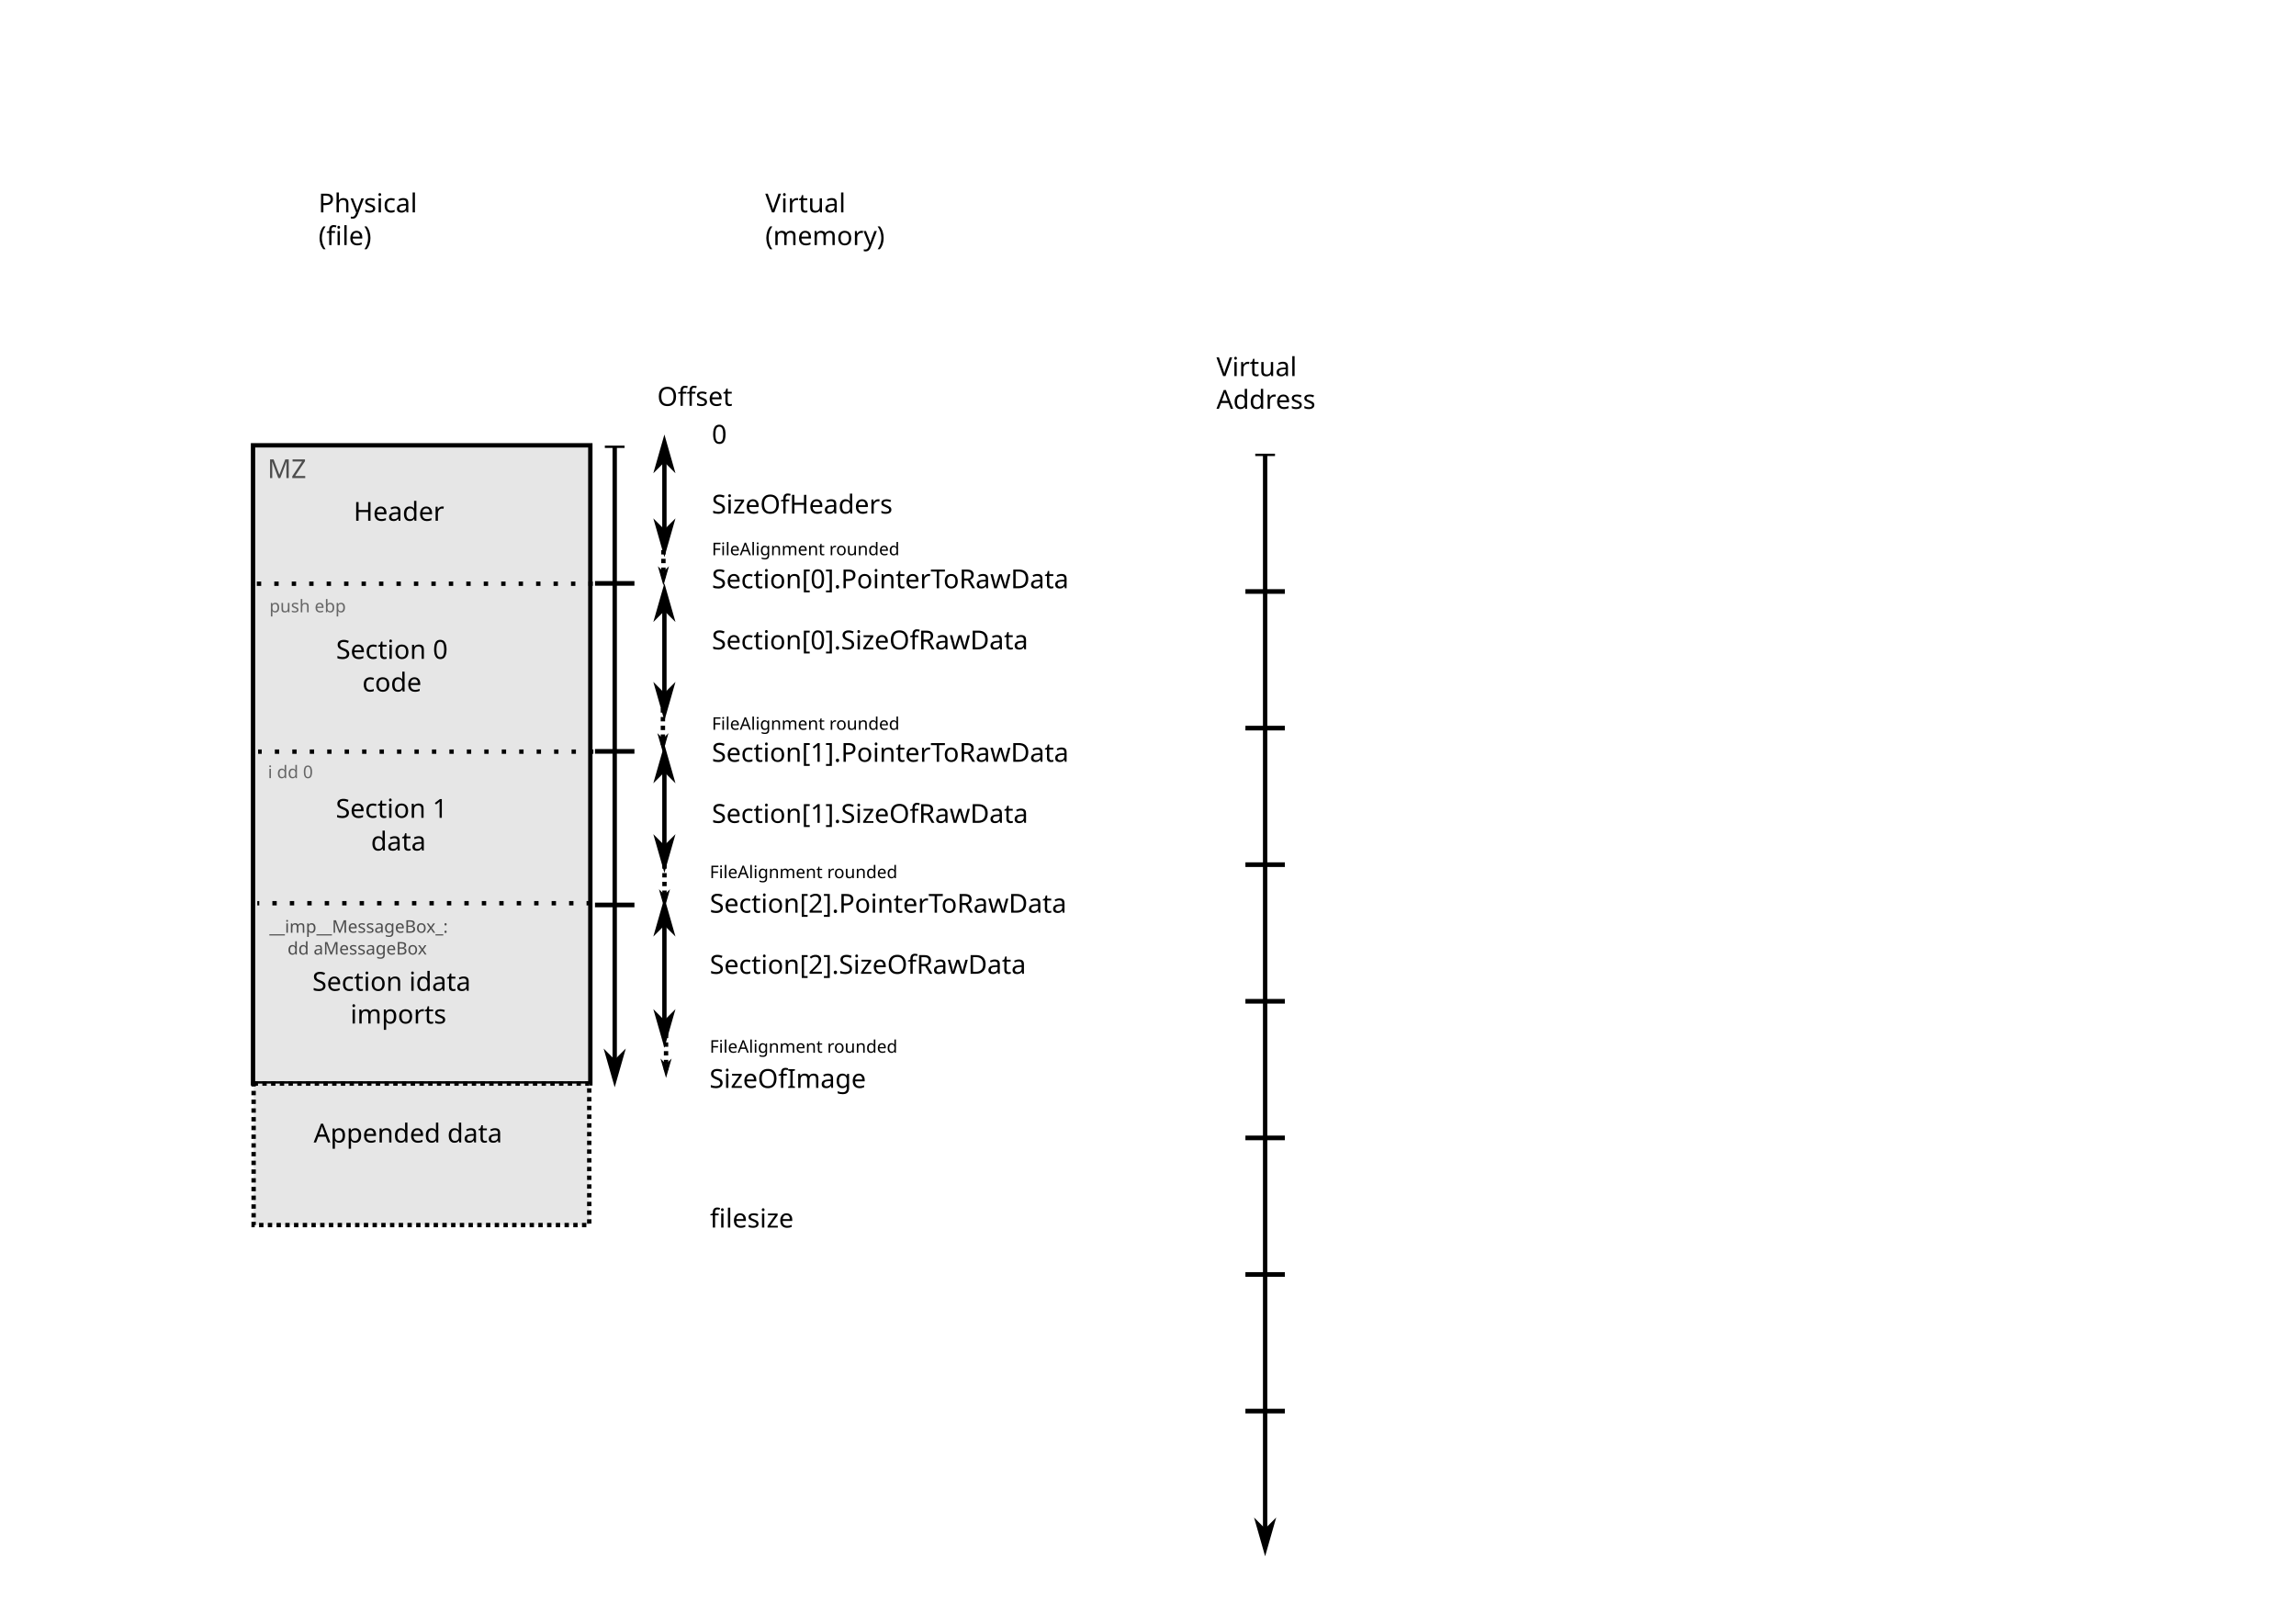
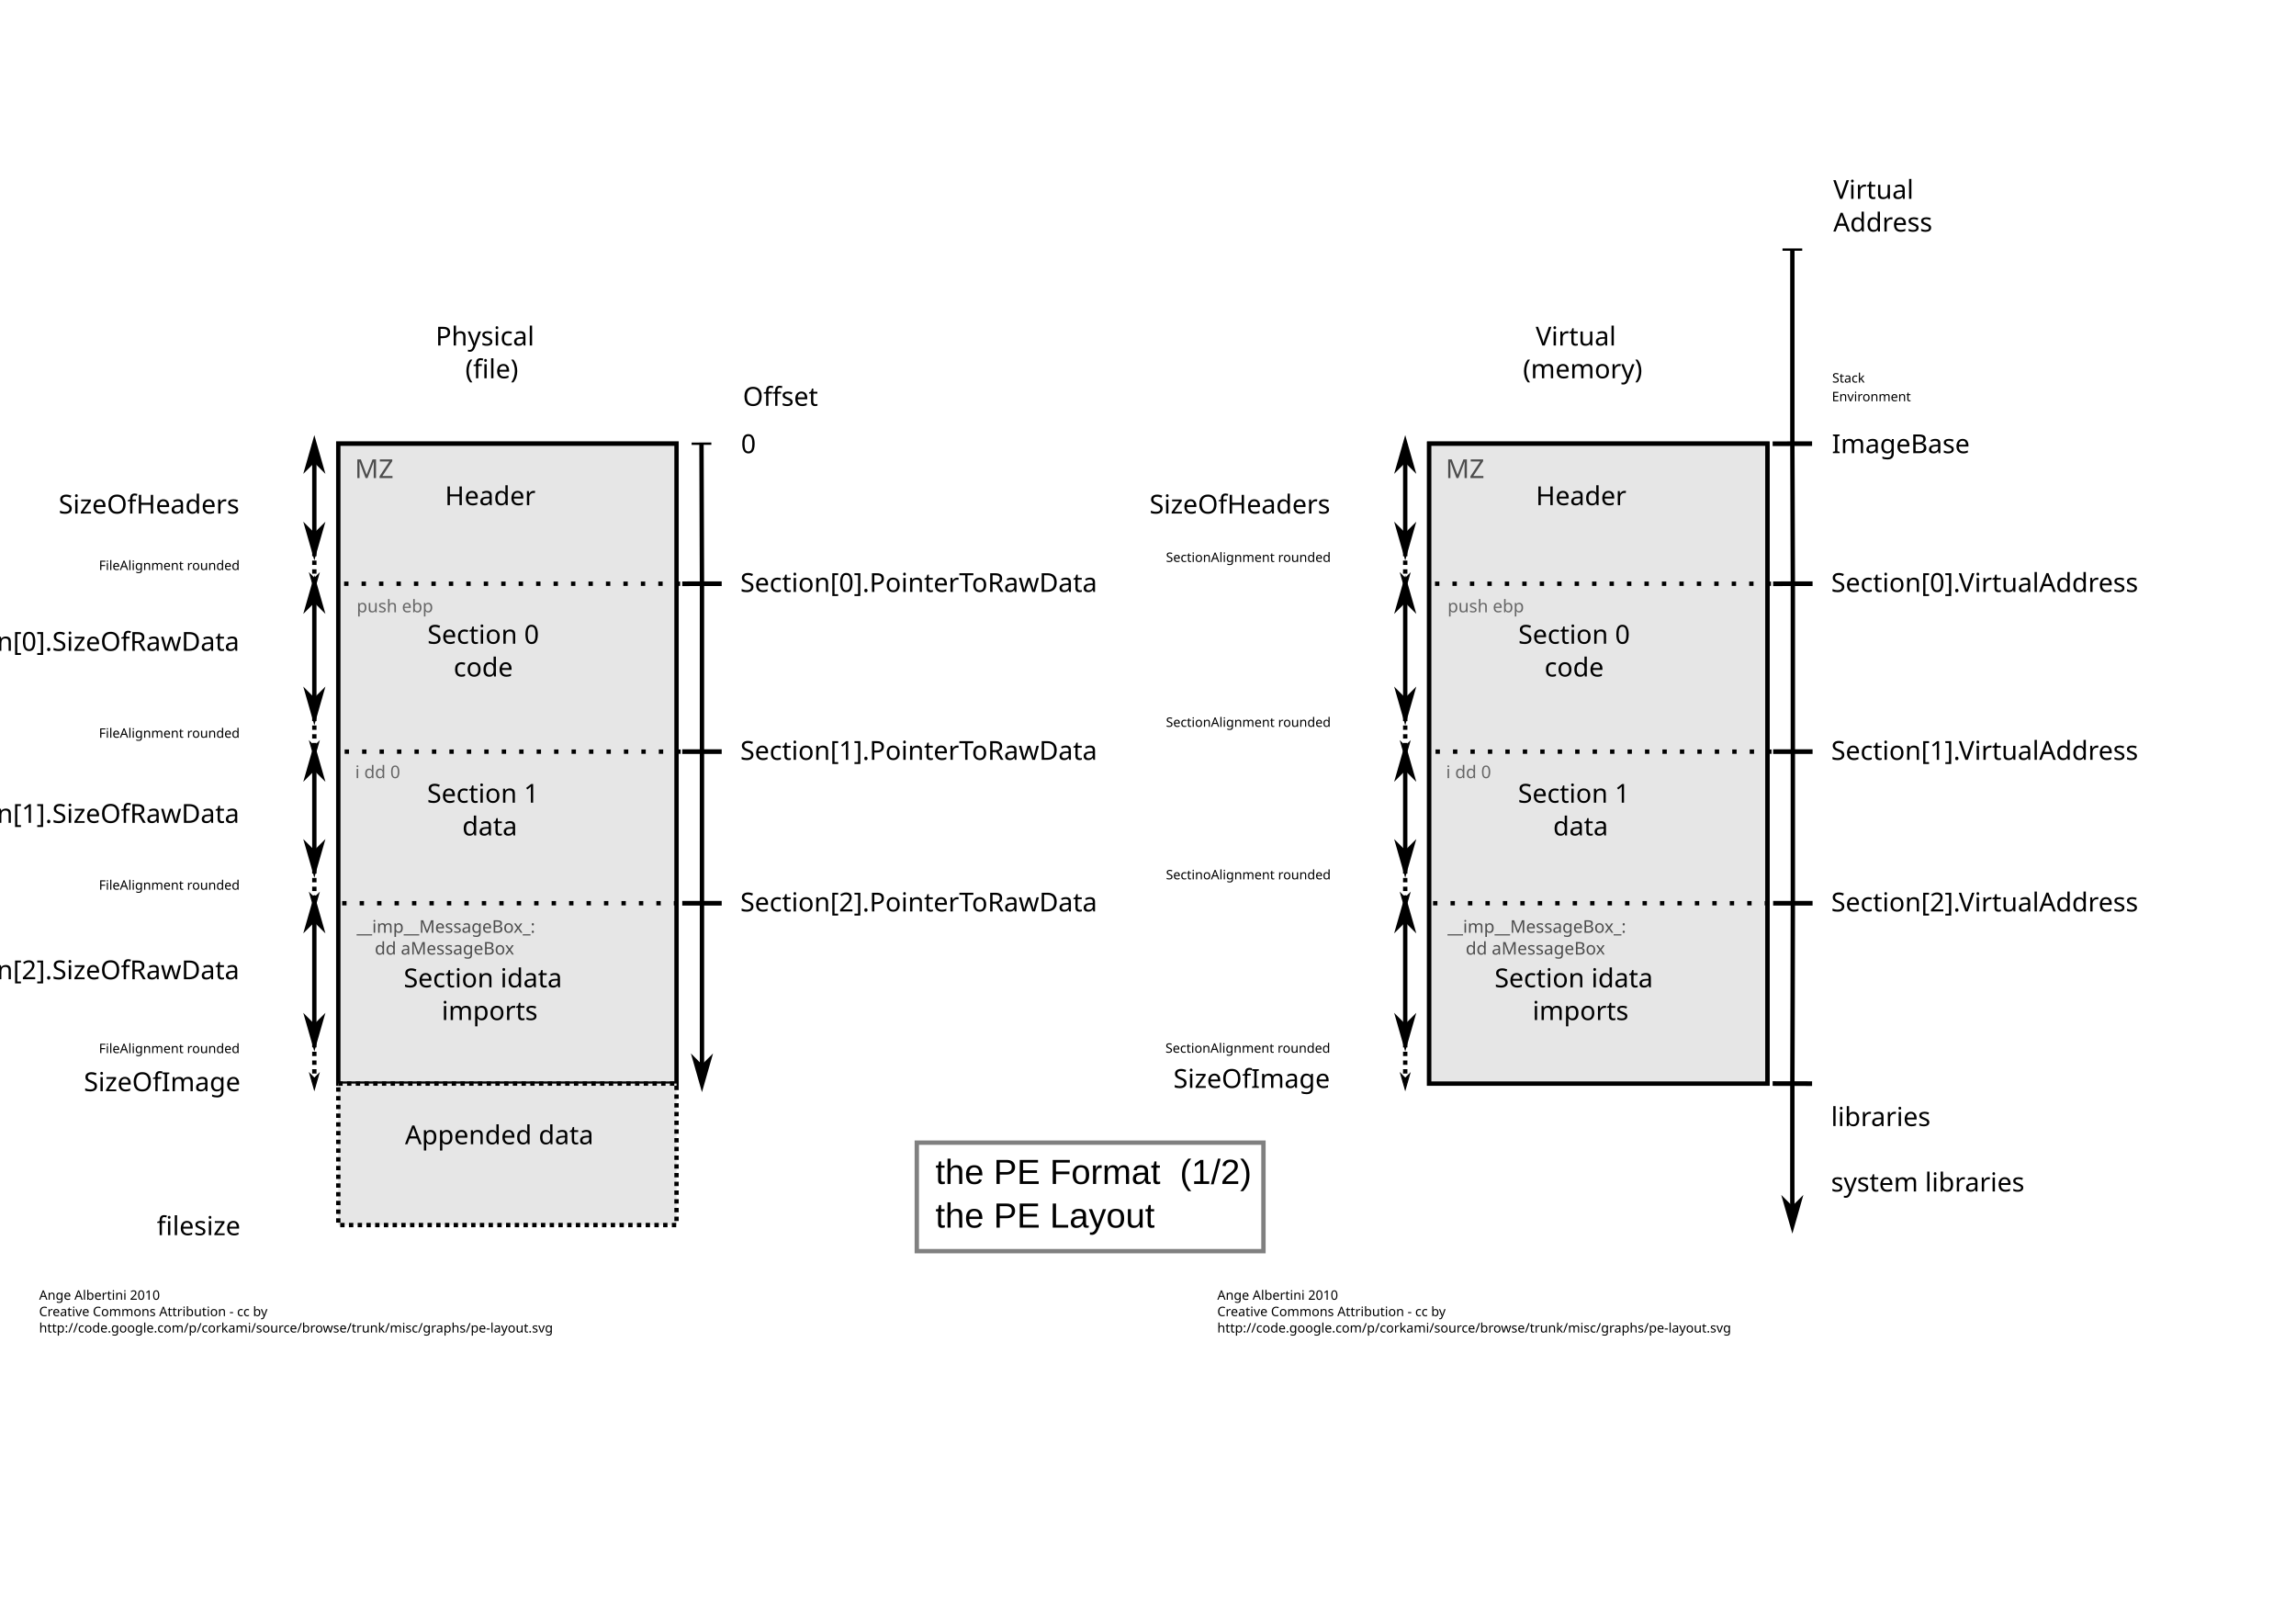
- <svg xmlns="http://www.w3.org/2000/svg" width="1052.362" height="744.094" id="svg3014" version="1.1">
+ <svg xmlns="http://www.w3.org/2000/svg" xmlns:xlink="http://www.w3.org/1999/xlink" width="1052.362" height="744.094" id="svg3014" version="1.1">
  <defs id="defs3016">
    <marker orient="auto" refY="0.0" refX="0.0" id="Arrow1Send" style="overflow:visible;">
      <path id="path3695" d="M 0.0,0.0 L 5.0,-5.0 L -12.5,0.0 L 5.0,5.0 L 0.0,0.0 z " style="fill-rule:evenodd;stroke:#000000;stroke-width:1.0pt;marker-start:none;" transform="scale(0.2) rotate(180) translate(6,0)" />
    </marker>
    <marker orient="auto" refY="0.0" refX="0.0" id="Arrow1Mstart" style="overflow:visible">
      <path id="path3686" d="M 0.0,0.0 L 5.0,-5.0 L -12.5,0.0 L 5.0,5.0 L 0.0,0.0 z " style="fill-rule:evenodd;stroke:#000000;stroke-width:1.0pt;marker-start:none" transform="scale(0.4) translate(10,0)" />
    </marker>
    <marker orient="auto" refY="0.0" refX="0.0" id="StopL" style="overflow:visible">
      <path id="path4017" d="M 0.0,5.65 L 0.0,-5.65" style="fill:none;fill-opacity:0.75;fill-rule:evenodd;stroke:#000000;stroke-width:1.0pt" transform="scale(0.8)" />
    </marker>
    <marker orient="auto" refY="0.0" refX="0.0" id="StopM" style="overflow:visible">
      <path id="path4020" d="M 0.0,5.65 L 0.0,-5.65" style="fill:none;fill-opacity:0.75;fill-rule:evenodd;stroke:#000000;stroke-width:1.0pt" transform="scale(0.4)" />
    </marker>
    <marker orient="auto" refY="0.0" refX="0.0" id="Arrow1Mend" style="overflow:visible;">
      <path id="path3856" d="M 0.0,0.0 L 5.0,-5.0 L -12.5,0.0 L 5.0,5.0 L 0.0,0.0 z " style="fill-rule:evenodd;stroke:#000000;stroke-width:1.0pt;marker-start:none;" transform="scale(0.4) rotate(180) translate(10,0)" />
    </marker>
  </defs>
  <g id="layer1" transform="translate(0,-308.2677)" style="display:inline">
-     <text xml:space="preserve" style="font-size:12px;font-style:normal;font-weight:normal;fill:#000000;fill-opacity:1;stroke:none;font-family:Lucida Console;-inkscape-font-specification:Lucida Console" x="145.98" y="405.588" id="text3024">
-       <tspan id="tspan3026" x="145.98" y="405.588">Physical</tspan>
-       <tspan x="145.98" y="420.588" id="tspan3028">(file)</tspan>
-     </text>
-     <text xml:space="preserve" style="font-size:12px;font-style:normal;font-weight:normal;fill:#000000;fill-opacity:1;stroke:none;font-family:Lucida Console;-inkscape-font-specification:Lucida Console" x="350.758" y="405.588" id="text3030">
-       <tspan id="tspan3032" x="350.758" y="405.588">Virtual</tspan>
-       <tspan x="350.758" y="420.588" id="tspan3034">(memory)</tspan>
-     </text>
-     <text xml:space="preserve" style="font-size:12px;font-style:normal;font-weight:normal;text-align:center;text-anchor:middle;fill:#000000;fill-opacity:1;stroke:none;font-family:Lucida Console;-inkscape-font-specification:Lucida Console" x="326.269" y="494.242" id="text3036">
-       <tspan id="tspan3038" x="326.269" y="494.242">Offset</tspan>
-     </text>
-     <text xml:space="preserve" style="font-size:12px;font-style:normal;font-weight:normal;fill:#000000;fill-opacity:1;stroke:none;font-family:Lucida Console;-inkscape-font-specification:Lucida Console" x="557.564" y="480.606" id="text3040">
-       <tspan id="tspan3042" x="557.564" y="480.606">Virtual</tspan>
-       <tspan x="557.564" y="495.606" id="tspan3044">Address</tspan>
-     </text>
-     <rect style="fill:#e6e6e6;fill-opacity:1;fill-rule:nonzero;stroke:#000000;stroke-width:2;stroke-miterlimit:4;stroke-opacity:1;stroke-dasharray:none;stroke-dashoffset:0" id="rect3669" width="154.602" height="292.417" x="115.972" y="512.341" />
-     <path style="fill:none;stroke:#000000;stroke-width:2;stroke-linecap:butt;stroke-linejoin:miter;stroke-miterlimit:4;stroke-opacity:1;stroke-dasharray:2, 6;stroke-dashoffset:0" d="m 271.718,575.769 -157.072,0" id="path3663" />
-     <path style="fill:none;stroke:#000000;stroke-width:2;stroke-linecap:butt;stroke-linejoin:miter;stroke-miterlimit:4;stroke-opacity:1;stroke-dasharray:none;marker-start:url(#StopM);marker-mid:url(#StopL);marker-end:url(#Arrow1Mend)" d="m 281.749,513.018 0,62.612 0,76.977 c 0,0 0,41.218 0,70.386 0,62.854 0,79.616 0,79.616" id="path3048" />
-     <path style="fill:none;stroke:#000000;stroke-width:2;stroke-linecap:butt;stroke-linejoin:miter;stroke-miterlimit:4;stroke-opacity:1;stroke-dasharray:none;marker-start:url(#StopM);marker-mid:url(#StopL);marker-end:url(#Arrow1Mend)" d="m 579.867,516.731 0,62.599 0,62.599 0,62.599 0,62.599 0,62.599 0,62.599 0,62.599 0,62.599" id="path3048-1" />
-     <text xml:space="preserve" style="font-size:12px;font-style:normal;font-weight:normal;fill:#000000;fill-opacity:1;stroke:none;font-family:Lucida Console;-inkscape-font-specification:Lucida Console" x="122.626" y="527.347" id="text5663">
-       <tspan x="122.626" y="527.347" id="tspan5667" style="fill:#4d4d4d">MZ</tspan>
-     </text>
-     <text xml:space="preserve" style="font-size:12px;font-style:normal;font-weight:normal;text-align:center;line-height:44430981.25%;text-anchor:middle;fill:#000000;fill-opacity:1;stroke:none;font-family:Lucida Console;-inkscape-font-specification:Lucida Console" x="190.651" y="546.926" id="text5663-9">
-       <tspan x="190.651" y="546.926" id="tspan5667-8">Header</tspan>
-     </text>
-     <text xml:space="preserve" style="font-size:12px;font-style:normal;font-weight:normal;text-align:center;text-anchor:middle;fill:#000000;fill-opacity:1;stroke:none;font-family:Lucida Console;-inkscape-font-specification:Lucida Console" x="190.566" y="610.184" id="text5669-8">
-       <tspan x="190.566" y="610.184" id="tspan5677-2">Section 0</tspan>
-       <tspan x="190.566" y="625.184" id="tspan6150">code</tspan>
-       <tspan x="190.566" y="640.184" id="tspan5687-4" />
-     </text>
-     <text xml:space="preserve" style="font-size:12px;font-style:normal;font-weight:normal;text-align:center;text-anchor:middle;fill:#000000;fill-opacity:1;stroke:none;font-family:Lucida Console;-inkscape-font-specification:Lucida Console" x="190.423" y="683.036" id="text5669-8-7">
-       <tspan x="190.423" y="683.036" id="tspan5677-2-1">Section 1</tspan>
-       <tspan x="190.423" y="698.036" id="tspan5687-4-5">data</tspan>
-     </text>
-     <text xml:space="preserve" style="font-size:12px;font-style:normal;font-weight:normal;text-align:center;text-anchor:middle;fill:#000000;fill-opacity:1;stroke:none;font-family:Lucida Console;-inkscape-font-specification:Lucida Console" x="190.393" y="762.318" id="text5691-2">
-       <tspan id="tspan5693-7" x="190.393" y="762.318">Section idata</tspan>
-       <tspan x="190.393" y="777.318" id="tspan6226">imports</tspan>
-     </text>
-     <path style="fill:none;stroke:#000000;stroke-width:2;stroke-linecap:butt;stroke-linejoin:miter;stroke-miterlimit:4;stroke-opacity:1;stroke-dasharray:2, 6;stroke-dashoffset:0" d="m 271.971,652.724 -153.667,0" id="path3665" />
-     <path style="fill:none;stroke:#000000;stroke-width:2;stroke-linecap:butt;stroke-linejoin:miter;stroke-miterlimit:4;stroke-opacity:1;stroke-dasharray:2, 6;stroke-dashoffset:0" d="m 270.839,722.189 -152.908,0" id="path3667" />
-     <text xml:space="preserve" style="font-size:12px;font-style:normal;font-weight:normal;fill:#000000;fill-opacity:1;stroke:none;font-family:Lucida Console;-inkscape-font-specification:Lucida Console" x="326.269" y="511.594" id="text3671">
-       <tspan id="tspan3673" x="326.269" y="511.594">0</tspan>
-     </text>
-     <path style="fill:none;stroke:#000000;stroke-width:2;stroke-linecap:butt;stroke-linejoin:miter;stroke-miterlimit:4;stroke-opacity:1;stroke-dasharray:none;marker-start:url(#Arrow1Mstart);marker-end:url(#Arrow1Mend)" d="m 304.525,511.326 0,48.318" id="path3675" />
-     <path style="fill:none;stroke:#000000;stroke-width:2;stroke-linecap:butt;stroke-linejoin:miter;stroke-miterlimit:4;stroke-opacity:1;stroke-dasharray:2, 2;stroke-dashoffset:0;marker-end:url(#Arrow1Send)" d="m 304.079,556.353 0,16.72" id="path4321" />
-     <text xml:space="preserve" style="font-size:12px;font-style:normal;font-weight:normal;fill:#000000;fill-opacity:1;stroke:none;font-family:Lucida Console;-inkscape-font-specification:Lucida Console" x="326.269" y="543.612" id="text4707">
-       <tspan id="tspan4709" x="326.269" y="543.612">SizeOfHeaders</tspan>
-     </text>
-     <text xml:space="preserve" style="font-size:12px;font-style:normal;font-weight:normal;fill:#000000;fill-opacity:1;stroke:none;font-family:Lucida Console;-inkscape-font-specification:Lucida Console" x="326.269" y="562.704" id="text4711">
-       <tspan id="tspan4713" x="326.269" y="562.704" style="font-size:8px">FileAlignment rounded</tspan>
-     </text>
-     <text xml:space="preserve" style="font-size:12px;font-style:normal;font-weight:normal;fill:#000000;fill-opacity:1;stroke:none;font-family:Lucida Console;-inkscape-font-specification:Lucida Console" x="326.269" y="577.845" id="text4715">
-       <tspan id="tspan4717" x="326.269" y="577.845">Section[0].PointerToRawData</tspan>
-     </text>
-     <text xml:space="preserve" style="font-size:12px;font-style:normal;font-weight:normal;fill:#000000;fill-opacity:1;stroke:none;display:inline;font-family:Lucida Console;-inkscape-font-specification:Lucida Console" x="326.269" y="605.845" id="text4715-1">
-       <tspan id="tspan4717-7" x="326.269" y="605.845">Section[0].SizeOfRawData</tspan>
-     </text>
-     <path style="fill:none;stroke:#000000;stroke-width:2;stroke-linecap:butt;stroke-linejoin:miter;stroke-miterlimit:4;stroke-opacity:1;stroke-dasharray:none;marker-start:url(#Arrow1Mstart);marker-end:url(#Arrow1Mend);display:inline" d="m 304.525,579.493 0,55.095" id="path3675-8" />
-     <path style="fill:none;stroke:#000000;stroke-width:2;stroke-linecap:butt;stroke-linejoin:miter;stroke-miterlimit:4;stroke-opacity:1;stroke-dasharray:none;marker-start:url(#Arrow1Mstart);marker-end:url(#Arrow1Mend);display:inline" d="m 304.525,653.392 0,50.978" id="path3675-8-5" />
-     <path style="fill:none;stroke:#000000;stroke-width:2;stroke-linecap:butt;stroke-linejoin:miter;stroke-miterlimit:4;stroke-opacity:1;stroke-dasharray:none;marker-start:url(#Arrow1Mstart);marker-end:url(#Arrow1Mend);display:inline" d="m 304.525,723.636 0,60.904" id="path3675-8-5-5" />
-     <path style="fill:none;stroke:#000000;stroke-width:2;stroke-linecap:butt;stroke-linejoin:miter;stroke-miterlimit:4;stroke-opacity:1;stroke-dasharray:2, 2;stroke-dashoffset:0;marker-end:url(#Arrow1Send);display:inline" d="m 303.841,632.842 0,16.72" id="path4321-6" />
-     <path style="fill:none;stroke:#000000;stroke-width:2;stroke-linecap:butt;stroke-linejoin:miter;stroke-miterlimit:4;stroke-opacity:1;stroke-dasharray:2, 2;stroke-dashoffset:0;marker-end:url(#Arrow1Send);display:inline" d="m 304.56,704.376 0,16.72" id="path4321-3" />
-     <path style="fill:none;stroke:#000000;stroke-width:2;stroke-linecap:butt;stroke-linejoin:miter;stroke-miterlimit:4;stroke-opacity:1;stroke-dasharray:2, 2;stroke-dashoffset:0;marker-end:url(#Arrow1Send);display:inline" d="m 305.278,781.966 0,16.72" id="path4321-8" />
-     <rect style="fill:#e6e6e6;fill-opacity:1;fill-rule:nonzero;stroke:#000000;stroke-width:2;stroke-miterlimit:4;stroke-opacity:1;stroke-dasharray:2, 2;stroke-dashoffset:0" id="rect4900" width="153.836" height="64.834" x="116.246" y="804.843" />
-     <text xml:space="preserve" style="font-size:12px;font-style:normal;font-weight:normal;fill:#000000;fill-opacity:1;stroke:none;font-family:Lucida Console;-inkscape-font-specification:Lucida Console" x="143.764" y="831.841" id="text4902">
-       <tspan id="tspan4904" x="143.764" y="831.841">Appended data</tspan>
-     </text>
-     <text xml:space="preserve" style="font-size:12px;font-style:normal;font-weight:normal;fill:#000000;fill-opacity:1;stroke:none;display:inline;font-family:Lucida Console;-inkscape-font-specification:Lucida Console" x="325.182" y="806.816" id="text4707-5">
-       <tspan id="tspan4709-7" x="325.182" y="806.816">SizeOfImage</tspan>
-     </text>
-     <text xml:space="preserve" style="font-size:12px;font-style:normal;font-weight:normal;fill:#000000;fill-opacity:1;stroke:none;display:inline;font-family:Lucida Console;-inkscape-font-specification:Lucida Console" x="325.401" y="870.816" id="text4707-5-6">
-       <tspan id="tspan4709-7-1" x="325.401" y="870.816">filesize</tspan>
-     </text>
-     <text xml:space="preserve" style="font-size:12px;font-style:normal;font-weight:normal;fill:#000000;fill-opacity:1;stroke:none;display:inline;font-family:Lucida Console;-inkscape-font-specification:Lucida Console" x="326.269" y="657.365" id="text4715-8">
-       <tspan id="tspan4717-9" x="326.269" y="657.365">Section[1].PointerToRawData</tspan>
-     </text>
-     <text xml:space="preserve" style="font-size:12px;font-style:normal;font-weight:normal;fill:#000000;fill-opacity:1;stroke:none;display:inline;font-family:Lucida Console;-inkscape-font-specification:Lucida Console" x="326.269" y="685.365" id="text4715-1-2">
-       <tspan id="tspan4717-7-7" x="326.269" y="685.365">Section[1].SizeOfRawData</tspan>
-     </text>
-     <text xml:space="preserve" style="font-size:12px;font-style:normal;font-weight:normal;fill:#000000;fill-opacity:1;stroke:none;display:inline;font-family:Lucida Console;-inkscape-font-specification:Lucida Console" x="325.308" y="726.531" id="text4715-5">
-       <tspan id="tspan4717-4" x="325.308" y="726.531">Section[2].PointerToRawData</tspan>
-     </text>
-     <text xml:space="preserve" style="font-size:12px;font-style:normal;font-weight:normal;fill:#000000;fill-opacity:1;stroke:none;display:inline;font-family:Lucida Console;-inkscape-font-specification:Lucida Console" x="325.308" y="754.531" id="text4715-1-3">
-       <tspan id="tspan4717-7-1" x="325.308" y="754.531">Section[2].SizeOfRawData</tspan>
-     </text>
-     <text xml:space="preserve" style="font-size:12px;font-style:normal;font-weight:normal;fill:#000000;fill-opacity:1;stroke:none;display:inline;font-family:Lucida Console;-inkscape-font-specification:Lucida Console" x="326.269" y="642.704" id="text4711-2">
-       <tspan id="tspan4713-3" x="326.269" y="642.704" style="font-size:8px">FileAlignment rounded</tspan>
-     </text>
-     <text xml:space="preserve" style="font-size:12px;font-style:normal;font-weight:normal;fill:#000000;fill-opacity:1;stroke:none;display:inline;font-family:Lucida Console;-inkscape-font-specification:Lucida Console" x="325.304" y="710.704" id="text4711-2-3">
-       <tspan id="tspan4713-3-4" x="325.304" y="710.704" style="font-size:8px">FileAlignment rounded</tspan>
-     </text>
-     <text xml:space="preserve" style="font-size:12px;font-style:normal;font-weight:normal;fill:#000000;fill-opacity:1;stroke:none;display:inline;font-family:Lucida Console;-inkscape-font-specification:Lucida Console" x="325.304" y="790.704" id="text4711-2-3-1">
-       <tspan id="tspan4713-3-4-1" x="325.304" y="790.704" style="font-size:8px">FileAlignment rounded</tspan>
+     <text xml:space="preserve" style="font-size:12px;font-style:normal;font-weight:normal;text-align:center;text-anchor:middle;fill:#000000;fill-opacity:1;stroke:none;font-family:Lucida Console;-inkscape-font-specification:Lucida Console" x="233.208" y="466.603" id="text3024">
+       <tspan id="tspan3026" x="233.208" y="466.603">Physical</tspan>
+       <tspan x="233.208" y="481.603" id="tspan3028">(file)</tspan>
+     </text>
+     <text xml:space="preserve" style="font-size:12px;font-style:normal;font-weight:normal;text-align:start;text-anchor:start;fill:#000000;fill-opacity:1;stroke:none;font-family:Lucida Console;-inkscape-font-specification:Lucida Console" x="340.48" y="494.242" id="text3036">
+       <tspan id="tspan3038" x="340.48" y="494.242">Offset</tspan>
+     </text>
+     <text xml:space="preserve" style="font-size:12px;font-style:normal;font-weight:normal;fill:#000000;fill-opacity:1;stroke:none;font-family:Lucida Console;-inkscape-font-specification:Lucida Console" x="840.269" y="399.385" id="text3040">
+       <tspan id="tspan3042" x="840.269" y="399.385">Virtual</tspan>
+       <tspan x="840.269" y="414.385" id="tspan3044">Address</tspan>
+     </text>
+     <rect y="511.594" x="155.057" height="293.249" width="155.024" id="rect3846" style="fill:#e6e6e6;fill-opacity:1;fill-rule:nonzero;stroke:#000000;stroke-width:2;stroke-miterlimit:4;stroke-opacity:1;stroke-dasharray:none;stroke-dashoffset:0" />
+     <rect style="fill:#e6e6e6;fill-opacity:1;fill-rule:nonzero;stroke:#000000;stroke-width:2;stroke-miterlimit:4;stroke-opacity:1;stroke-dasharray:none;stroke-dashoffset:0" id="rect3669" width="155.024" height="293.249" x="155.057" y="511.594" />
+     <path style="fill:none;stroke:#000000;stroke-width:2;stroke-linecap:butt;stroke-linejoin:miter;stroke-miterlimit:4;stroke-opacity:1;stroke-dasharray:2, 6;stroke-dashoffset:0" d="m 311.727,575.769 -156.67,0" id="path3663" />
+     <path style="fill:none;stroke:#000000;stroke-width:2;stroke-linecap:butt;stroke-linejoin:miter;stroke-miterlimit:4;stroke-opacity:1;stroke-dasharray:none;marker-start:url(#StopM);marker-mid:url(#StopL);marker-end:url(#Arrow1Mend)" d="m 321.523,511.594 0.225,64.174 0,76.956 c 0,0 0,40.297 0,69.465 0,64.057 0,82.654 0,82.654" id="path3048" />
+     <text xml:space="preserve" style="font-size:12px;font-style:normal;font-weight:normal;fill:#000000;fill-opacity:1;stroke:none;font-family:Lucida Console;-inkscape-font-specification:Lucida Console" x="162.626" y="527.347" id="text5663">
+       <tspan x="162.626" y="527.347" id="tspan5667" style="fill:#4d4d4d">MZ</tspan>
+     </text>
+     <text xml:space="preserve" style="font-size:12px;font-style:normal;font-weight:normal;text-align:center;line-height:44430981.25%;text-anchor:middle;fill:#000000;fill-opacity:1;stroke:none;font-family:Lucida Console;-inkscape-font-specification:Lucida Console" x="232.505" y="539.752" id="text5663-9">
+       <tspan x="232.505" y="539.752" id="tspan5667-8">Header</tspan>
+     </text>
+     <text xml:space="preserve" style="font-size:12px;font-style:normal;font-weight:normal;text-align:center;text-anchor:middle;fill:#000000;fill-opacity:1;stroke:none;font-family:Lucida Console;-inkscape-font-specification:Lucida Console" x="232.42" y="603.276" id="text5669-8">
+       <tspan x="232.42" y="603.276" id="tspan5677-2">Section 0</tspan>
+       <tspan x="232.42" y="618.276" id="tspan6150">code</tspan>
+       <tspan x="232.42" y="633.276" id="tspan5687-4" />
+     </text>
+     <text xml:space="preserve" style="font-size:12px;font-style:normal;font-weight:normal;text-align:center;text-anchor:middle;fill:#000000;fill-opacity:1;stroke:none;font-family:Lucida Console;-inkscape-font-specification:Lucida Console" x="232.276" y="676.127" id="text5669-8-7">
+       <tspan x="232.276" y="676.127" id="tspan5677-2-1">Section 1</tspan>
+       <tspan x="232.276" y="691.127" id="tspan5687-4-5">data</tspan>
+     </text>
+     <text xml:space="preserve" style="font-size:12px;font-style:normal;font-weight:normal;text-align:center;text-anchor:middle;fill:#000000;fill-opacity:1;stroke:none;font-family:Lucida Console;-inkscape-font-specification:Lucida Console" x="232.247" y="760.724" id="text5691-2">
+       <tspan id="tspan5693-7" x="232.247" y="760.724">Section idata</tspan>
+       <tspan x="232.247" y="775.724" id="tspan6226">imports</tspan>
+     </text>
+     <path style="fill:none;stroke:#000000;stroke-width:2;stroke-linecap:butt;stroke-linejoin:miter;stroke-miterlimit:4;stroke-opacity:1;stroke-dasharray:2, 6;stroke-dashoffset:0" d="m 311.971,652.724 -156.914,0" id="path3665" />
+     <path style="fill:none;stroke:#000000;stroke-width:2;stroke-linecap:butt;stroke-linejoin:miter;stroke-miterlimit:4;stroke-opacity:1;stroke-dasharray:2, 6;stroke-dashoffset:0" d="m 310.839,722.189 -155.782,0" id="path3667" />
+     <text xml:space="preserve" style="font-size:12px;font-style:normal;font-weight:normal;fill:#000000;fill-opacity:1;stroke:none;font-family:Lucida Console;-inkscape-font-specification:Lucida Console" x="339.618" y="515.93" id="text3671">
+       <tspan id="tspan3673" x="339.618" y="515.93">0</tspan>
+     </text>
+     <path style="fill:none;stroke:#000000;stroke-width:2;stroke-linecap:butt;stroke-linejoin:miter;stroke-miterlimit:4;stroke-opacity:1;stroke-dasharray:none;marker-start:url(#Arrow1Mstart);marker-end:url(#Arrow1Mend)" d="m 144.079,511.594 0,49.572" id="path3675" />
+     <path style="fill:none;stroke:#000000;stroke-width:2;stroke-linecap:butt;stroke-linejoin:miter;stroke-miterlimit:4;stroke-opacity:1;stroke-dasharray:2, 2;stroke-dashoffset:0;marker-end:url(#Arrow1Send)" d="m 144.079,561.166 0,14.602" id="path4321" />
+     <text xml:space="preserve" style="font-size:12px;font-style:normal;font-weight:normal;text-align:end;text-anchor:end;fill:#000000;fill-opacity:1;stroke:none;font-family:Lucida Console;-inkscape-font-specification:Lucida Console" x="125.308" y="543.612" id="text4707">
+       <tspan id="tspan4709" x="125.308" y="543.612">SizeOfHeaders</tspan>
+     </text>
+     <text xml:space="preserve" style="font-size:12px;font-style:normal;font-weight:normal;text-align:end;text-anchor:end;fill:#000000;fill-opacity:1;stroke:none;font-family:Lucida Console;-inkscape-font-specification:Lucida Console" x="125.457" y="569.497" id="text4711">
+       <tspan id="tspan4713" x="125.457" y="569.497" style="font-size:6px;text-align:end;text-anchor:end">FileAlignment rounded</tspan>
+     </text>
+     <text xml:space="preserve" style="font-size:12px;font-style:normal;font-weight:normal;fill:#000000;fill-opacity:1;stroke:none;font-family:Lucida Console;-inkscape-font-specification:Lucida Console" x="339.308" y="579.527" id="text4715">
+       <tspan id="tspan4717" x="339.308" y="579.527">Section[0].PointerToRawData</tspan>
+     </text>
+     <text xml:space="preserve" style="font-size:12px;font-style:normal;font-weight:normal;text-align:end;text-anchor:end;fill:#000000;fill-opacity:1;stroke:none;display:inline;font-family:Lucida Console;-inkscape-font-specification:Lucida Console" x="125.308" y="606.509" id="text4715-1">
+       <tspan id="tspan4717-7" x="125.308" y="606.509">Section[0].SizeOfRawData</tspan>
+     </text>
+     <path style="fill:none;stroke:#000000;stroke-width:2;stroke-linecap:butt;stroke-linejoin:miter;stroke-miterlimit:4;stroke-opacity:1;stroke-dasharray:none;marker-start:url(#Arrow1Mstart);marker-end:url(#Arrow1Mend);display:inline" d="m 144.079,575.769 0,60.966" id="path3675-8" />
+     <path style="fill:none;stroke:#000000;stroke-width:2;stroke-linecap:butt;stroke-linejoin:miter;stroke-miterlimit:4;stroke-opacity:1;stroke-dasharray:none;marker-start:url(#Arrow1Mstart);marker-end:url(#Arrow1Mend);display:inline" d="m 144.079,652.724 0,53.891" id="path3675-8-5" />
+     <path style="fill:none;stroke:#000000;stroke-width:2;stroke-linecap:butt;stroke-linejoin:miter;stroke-miterlimit:4;stroke-opacity:1;stroke-dasharray:none;marker-start:url(#Arrow1Mstart);marker-end:url(#Arrow1Mend);display:inline" d="m 144.079,722.189 0,64.057" id="path3675-8-5-5" />
+     <path style="fill:none;stroke:#000000;stroke-width:2;stroke-linecap:butt;stroke-linejoin:miter;stroke-miterlimit:4;stroke-opacity:1;stroke-dasharray:2, 2;stroke-dashoffset:0;marker-end:url(#Arrow1Send);display:inline" d="m 144.079,636.735 0,15.99" id="path4321-6" />
+     <path style="fill:none;stroke:#000000;stroke-width:2;stroke-linecap:butt;stroke-linejoin:miter;stroke-miterlimit:4;stroke-opacity:1;stroke-dasharray:2, 2;stroke-dashoffset:0;marker-end:url(#Arrow1Send);display:inline" d="m 144.079,706.615 0,15.574" id="path4321-3" />
+     <path style="fill:none;stroke:#000000;stroke-width:2;stroke-linecap:butt;stroke-linejoin:miter;stroke-miterlimit:4;stroke-opacity:1;stroke-dasharray:2, 2;stroke-dashoffset:0;marker-end:url(#Arrow1Send);display:inline" d="m 144.079,786.247 0,18.596" id="path4321-8" />
+     <rect style="fill:#e6e6e6;fill-opacity:1;fill-rule:nonzero;stroke:#000000;stroke-width:2;stroke-miterlimit:4;stroke-opacity:1;stroke-dasharray:2, 2;stroke-dashoffset:0" id="rect4900" width="155.024" height="64.834" x="155.057" y="804.843" />
+     <text xml:space="preserve" style="font-size:12px;font-style:normal;font-weight:normal;fill:#000000;fill-opacity:1;stroke:none;font-family:Lucida Console;-inkscape-font-specification:Lucida Console" x="185.618" y="832.638" id="text4902">
+       <tspan id="tspan4904" x="185.618" y="832.638">Appended data</tspan>
+     </text>
+     <text xml:space="preserve" style="font-size:12px;font-style:normal;font-weight:normal;text-align:end;text-anchor:end;fill:#000000;fill-opacity:1;stroke:none;display:inline;font-family:Lucida Console;-inkscape-font-specification:Lucida Console" x="125.8" y="808.312" id="text4707-5">
+       <tspan id="tspan4709-7" x="125.8" y="808.312">SizeOfImage</tspan>
+     </text>
+     <text xml:space="preserve" style="font-size:12px;font-style:normal;font-weight:normal;text-align:end;text-anchor:end;fill:#000000;fill-opacity:1;stroke:none;display:inline;font-family:Lucida Console;-inkscape-font-specification:Lucida Console" x="125.8" y="874.303" id="text4707-5-6">
+       <tspan id="tspan4709-7-1" x="125.8" y="874.303">filesize</tspan>
+     </text>
+     <text xml:space="preserve" style="font-size:12px;font-style:normal;font-weight:normal;fill:#000000;fill-opacity:1;stroke:none;display:inline;font-family:Lucida Console;-inkscape-font-specification:Lucida Console" x="339.308" y="656.483" id="text4715-8">
+       <tspan id="tspan4717-9" x="339.308" y="656.483">Section[1].PointerToRawData</tspan>
+     </text>
+     <text xml:space="preserve" style="font-size:12px;font-style:normal;font-weight:normal;text-align:end;text-anchor:end;fill:#000000;fill-opacity:1;stroke:none;display:inline;font-family:Lucida Console;-inkscape-font-specification:Lucida Console" x="125.308" y="685.365" id="text4715-1-2">
+       <tspan id="tspan4717-7-7" x="125.308" y="685.365">Section[1].SizeOfRawData</tspan>
+     </text>
+     <text xml:space="preserve" style="font-size:12px;font-style:normal;font-weight:normal;fill:#000000;fill-opacity:1;stroke:none;display:inline;font-family:Lucida Console;-inkscape-font-specification:Lucida Console" x="339.308" y="725.948" id="text4715-5">
+       <tspan id="tspan4717-4" x="339.308" y="725.948">Section[2].PointerToRawData</tspan>
+     </text>
+     <text xml:space="preserve" style="font-size:12px;font-style:normal;font-weight:normal;text-align:end;text-anchor:end;fill:#000000;fill-opacity:1;stroke:none;display:inline;font-family:Lucida Console;-inkscape-font-specification:Lucida Console" x="125.308" y="757.036" id="text4715-1-3">
+       <tspan id="tspan4717-7-1" x="125.308" y="757.036">Section[2].SizeOfRawData</tspan>
+     </text>
+     <text xml:space="preserve" style="font-size:12px;font-style:normal;font-weight:normal;text-align:end;text-anchor:end;fill:#000000;fill-opacity:1;stroke:none;display:inline;font-family:Lucida Console;-inkscape-font-specification:Lucida Console" x="125.457" y="646.351" id="text4711-2">
+       <tspan id="tspan4713-3" x="125.457" y="646.351" style="font-size:6px;text-align:end;text-anchor:end">FileAlignment rounded</tspan>
+     </text>
+     <text xml:space="preserve" style="font-size:12px;font-style:normal;font-weight:normal;text-align:end;text-anchor:end;fill:#000000;fill-opacity:1;stroke:none;display:inline;font-family:Lucida Console;-inkscape-font-specification:Lucida Console" x="125.457" y="715.994" id="text4711-2-3">
+       <tspan id="tspan4713-3-4" x="125.457" y="715.994" style="font-size:6px;text-align:end;text-anchor:end">FileAlignment rounded</tspan>
+     </text>
+     <text xml:space="preserve" style="font-size:12px;font-style:normal;font-weight:normal;text-align:end;text-anchor:end;fill:#000000;fill-opacity:1;stroke:none;display:inline;font-family:Lucida Console;-inkscape-font-specification:Lucida Console" x="125.457" y="790.873" id="text4711-2-3-1">
+       <tspan id="tspan4713-3-4-1" x="125.457" y="790.873" style="font-size:6px;text-align:end;text-anchor:end">FileAlignment rounded</tspan>
+     </text>
+     <a transform="translate(-5.2333,-124.9363)" id="a3007" xlink:href="http://code.google.com/p/corkami/source/browse/trunk/misc/graphs/pe-layout.svg">
+       <text id="text6335" y="1028.852" x="23.163" style="font-size:12px;font-style:normal;font-weight:normal;fill:#000000;fill-opacity:1;stroke:none;font-family:Lucida Console;-inkscape-font-specification:Lucida Console" xml:space="preserve">
+         <tspan id="tspan6341" style="font-size:6px" y="1028.852" x="23.163">Ange Albertini 2010</tspan>
+         <tspan id="tspan6345" style="font-size:6px" y="1036.352" x="23.163">Creative Commons Attribution - cc by</tspan>
+         <tspan style="font-size:6px" id="tspan6339" y="1043.852" x="23.163">http://code.google.com/p/corkami/source/browse/trunk/misc/graphs/pe-layout.svg</tspan>
+       </text>
+     </a>
+     <text xml:space="preserve" style="font-size:8px;font-style:normal;font-weight:normal;line-height:125%;fill:#000000;fill-opacity:1;stroke:none;font-family:Bitstream Vera Sans" x="428.737" y="850.838" id="text3364">
+       <tspan x="428.737" y="850.838" style="font-size:16px;font-style:normal;font-variant:normal;font-weight:normal;font-stretch:normal;text-align:start;line-height:125%;writing-mode:lr-tb;text-anchor:start;font-family:Arial;-inkscape-font-specification:Arial" id="tspan3370">the PE Format  (1/2)</tspan>
+       <tspan x="428.737" y="870.838" style="font-size:16px;font-style:normal;font-variant:normal;font-weight:normal;font-stretch:normal;text-align:start;line-height:125%;writing-mode:lr-tb;text-anchor:start;font-family:Arial;-inkscape-font-specification:Arial" id="tspan6518">the PE Layout</tspan>
+     </text>
+     <rect style="fill:none;stroke:#808080;stroke-width:2;stroke-miterlimit:4;stroke-opacity:1;stroke-dasharray:none;stroke-dashoffset:0" id="rect3408" width="158.889" height="49.722" x="420.211" y="831.911" />
+     <text xml:space="preserve" style="font-size:12px;font-style:normal;font-weight:normal;text-align:center;text-anchor:middle;fill:#000000;fill-opacity:1;stroke:none;display:inline;font-family:Lucida Console;-inkscape-font-specification:Lucida Console" x="733.208" y="466.603" id="text3024-4">
+       <tspan id="tspan3026-9" x="733.208" y="466.603">Virtual</tspan>
+       <tspan x="733.208" y="481.603" id="tspan3028-6">(memory)</tspan>
+     </text>
+     <rect y="511.594" x="655.057" height="293.249" width="155.024" id="rect3846-8" style="fill:#e6e6e6;fill-opacity:1;fill-rule:nonzero;stroke:#000000;stroke-width:2;stroke-miterlimit:4;stroke-opacity:1;stroke-dasharray:none;stroke-dashoffset:0;display:inline" />
+     <rect style="fill:#e6e6e6;fill-opacity:1;fill-rule:nonzero;stroke:#000000;stroke-width:2;stroke-miterlimit:4;stroke-opacity:1;stroke-dasharray:none;stroke-dashoffset:0;display:inline" id="rect3669-8" width="155.024" height="293.249" x="655.057" y="511.594" />
+     <path style="fill:none;stroke:#000000;stroke-width:2;stroke-linecap:butt;stroke-linejoin:miter;stroke-miterlimit:4;stroke-opacity:1;stroke-dasharray:2, 6;stroke-dashoffset:0;display:inline" d="m 811.727,575.769 -156.67,0" id="path3663-2" />
+     <path style="fill:none;stroke:#000000;stroke-width:2;stroke-linecap:butt;stroke-linejoin:miter;stroke-miterlimit:4;stroke-opacity:1;stroke-dasharray:none;marker-start:url(#StopM);marker-mid:url(#StopL);marker-end:url(#Arrow1Mend);display:inline" d="m 821.523,422.655 0,88.94 0.225,64.174 0,76.956 c 0,0 0,40.297 0,69.465 0,32.029 -0.169,53.789 -0.225,82.654 -0.056,28.865 0,64.834 0,64.834" id="path3048-9" />
+     <text xml:space="preserve" style="font-size:12px;font-style:normal;font-weight:normal;fill:#000000;fill-opacity:1;stroke:none;display:inline;font-family:Lucida Console;-inkscape-font-specification:Lucida Console" x="662.626" y="527.347" id="text5663-1">
+       <tspan x="662.626" y="527.347" id="tspan5667-3" style="fill:#4d4d4d">MZ</tspan>
+     </text>
+     <text xml:space="preserve" style="font-size:12px;font-style:normal;font-weight:normal;text-align:center;line-height:44430981.25%;text-anchor:middle;fill:#000000;fill-opacity:1;stroke:none;display:inline;font-family:Lucida Console;-inkscape-font-specification:Lucida Console" x="732.505" y="539.752" id="text5663-9-5">
+       <tspan x="732.505" y="539.752" id="tspan5667-8-9">Header</tspan>
+     </text>
+     <text xml:space="preserve" style="font-size:12px;font-style:normal;font-weight:normal;text-align:center;text-anchor:middle;fill:#000000;fill-opacity:1;stroke:none;display:inline;font-family:Lucida Console;-inkscape-font-specification:Lucida Console" x="732.42" y="603.276" id="text5669-8-8">
+       <tspan x="732.42" y="603.276" id="tspan5677-2-4">Section 0</tspan>
+       <tspan x="732.42" y="618.276" id="tspan6150-0">code</tspan>
+       <tspan x="732.42" y="633.276" id="tspan5687-4-7" />
+     </text>
+     <text xml:space="preserve" style="font-size:12px;font-style:normal;font-weight:normal;text-align:center;text-anchor:middle;fill:#000000;fill-opacity:1;stroke:none;display:inline;font-family:Lucida Console;-inkscape-font-specification:Lucida Console" x="732.276" y="676.127" id="text5669-8-7-6">
+       <tspan x="732.276" y="676.127" id="tspan5677-2-1-3">Section 1</tspan>
+       <tspan x="732.276" y="691.127" id="tspan5687-4-5-6">data</tspan>
+     </text>
+     <text xml:space="preserve" style="font-size:12px;font-style:normal;font-weight:normal;text-align:center;text-anchor:middle;fill:#000000;fill-opacity:1;stroke:none;display:inline;font-family:Lucida Console;-inkscape-font-specification:Lucida Console" x="732.247" y="760.724" id="text5691-2-1">
+       <tspan id="tspan5693-7-5" x="732.247" y="760.724">Section idata</tspan>
+       <tspan x="732.247" y="775.724" id="tspan6226-4">imports</tspan>
+     </text>
+     <path style="fill:none;stroke:#000000;stroke-width:2;stroke-linecap:butt;stroke-linejoin:miter;stroke-miterlimit:4;stroke-opacity:1;stroke-dasharray:2, 6;stroke-dashoffset:0;display:inline" d="m 811.971,652.724 -156.914,0" id="path3665-2" />
+     <path style="fill:none;stroke:#000000;stroke-width:2;stroke-linecap:butt;stroke-linejoin:miter;stroke-miterlimit:4;stroke-opacity:1;stroke-dasharray:2, 6;stroke-dashoffset:0;display:inline" d="m 810.839,722.189 -155.782,0" id="path3667-0" />
+     <text xml:space="preserve" style="font-size:12px;font-style:normal;font-weight:normal;fill:#000000;fill-opacity:1;stroke:none;display:inline;font-family:Lucida Console;-inkscape-font-specification:Lucida Console" x="839.618" y="515.93" id="text3671-9">
+       <tspan id="tspan3673-7" x="839.618" y="515.93">ImageBase</tspan>
+     </text>
+     <path style="fill:none;stroke:#000000;stroke-width:2;stroke-linecap:butt;stroke-linejoin:miter;stroke-miterlimit:4;stroke-opacity:1;stroke-dasharray:none;marker-start:url(#Arrow1Mstart);marker-end:url(#Arrow1Mend);display:inline" d="m 644.079,511.594 0,49.572" id="path3675-3" />
+     <path style="fill:none;stroke:#000000;stroke-width:2;stroke-linecap:butt;stroke-linejoin:miter;stroke-miterlimit:4;stroke-opacity:1;stroke-dasharray:2, 2;stroke-dashoffset:0;marker-end:url(#Arrow1Send);display:inline" d="m 644.079,561.166 0,14.602" id="path4321-7" />
+     <text xml:space="preserve" style="font-size:12px;font-style:normal;font-weight:normal;text-align:end;text-anchor:end;fill:#000000;fill-opacity:1;stroke:none;display:inline;font-family:Lucida Console;-inkscape-font-specification:Lucida Console" x="625.308" y="543.612" id="text4707-2">
+       <tspan id="tspan4709-6" x="625.308" y="543.612">SizeOfHeaders</tspan>
+     </text>
+     <text xml:space="preserve" style="font-size:12px;font-style:normal;font-weight:normal;text-align:end;text-anchor:end;fill:#000000;fill-opacity:1;stroke:none;display:inline;font-family:Lucida Console;-inkscape-font-specification:Lucida Console" x="625.545" y="565.792" id="text4711-0">
+       <tspan id="tspan4713-1" x="625.545" y="565.792" style="font-size:6px;text-align:end;text-anchor:end">SectionAlignment rounded</tspan>
+     </text>
+     <text xml:space="preserve" style="font-size:12px;font-style:normal;font-weight:normal;fill:#000000;fill-opacity:1;stroke:none;display:inline;font-family:Lucida Console;-inkscape-font-specification:Lucida Console" x="839.308" y="579.527" id="text4715-6">
+       <tspan id="tspan4717-5" x="839.308" y="579.527">Section[0].VirtualAddress</tspan>
+     </text>
+     <path style="fill:none;stroke:#000000;stroke-width:2;stroke-linecap:butt;stroke-linejoin:miter;stroke-miterlimit:4;stroke-opacity:1;stroke-dasharray:none;marker-start:url(#Arrow1Mstart);marker-end:url(#Arrow1Mend);display:inline" d="m 644.079,575.769 0,60.966" id="path3675-8-7" />
+     <path style="fill:none;stroke:#000000;stroke-width:2;stroke-linecap:butt;stroke-linejoin:miter;stroke-miterlimit:4;stroke-opacity:1;stroke-dasharray:none;marker-start:url(#Arrow1Mstart);marker-end:url(#Arrow1Mend);display:inline" d="m 644.079,652.724 0,53.891" id="path3675-8-5-54" />
+     <path style="fill:none;stroke:#000000;stroke-width:2;stroke-linecap:butt;stroke-linejoin:miter;stroke-miterlimit:4;stroke-opacity:1;stroke-dasharray:none;marker-start:url(#Arrow1Mstart);marker-end:url(#Arrow1Mend);display:inline" d="m 644.079,722.189 0,64.057" id="path3675-8-5-5-1" />
+     <path style="fill:none;stroke:#000000;stroke-width:2;stroke-linecap:butt;stroke-linejoin:miter;stroke-miterlimit:4;stroke-opacity:1;stroke-dasharray:2, 2;stroke-dashoffset:0;marker-end:url(#Arrow1Send);display:inline" d="m 644.079,636.735 0,15.99" id="path4321-6-2" />
+     <path style="fill:none;stroke:#000000;stroke-width:2;stroke-linecap:butt;stroke-linejoin:miter;stroke-miterlimit:4;stroke-opacity:1;stroke-dasharray:2, 2;stroke-dashoffset:0;marker-end:url(#Arrow1Send);display:inline" d="m 644.079,706.615 0,15.574" id="path4321-3-0" />
+     <path style="fill:none;stroke:#000000;stroke-width:2;stroke-linecap:butt;stroke-linejoin:miter;stroke-miterlimit:4;stroke-opacity:1;stroke-dasharray:2, 2;stroke-dashoffset:0;marker-end:url(#Arrow1Send);display:inline" d="m 644.079,786.247 0,18.596" id="path4321-8-0" />
+     <text xml:space="preserve" style="font-size:12px;font-style:normal;font-weight:normal;text-align:end;text-anchor:end;fill:#000000;fill-opacity:1;stroke:none;display:inline;font-family:Lucida Console;-inkscape-font-specification:Lucida Console" x="625.182" y="806.816" id="text4707-5-0">
+       <tspan id="tspan4709-7-7" x="625.182" y="806.816">SizeOfImage</tspan>
+     </text>
+     <text xml:space="preserve" style="font-size:12px;font-style:normal;font-weight:normal;fill:#000000;fill-opacity:1;stroke:none;display:inline;font-family:Lucida Console;-inkscape-font-specification:Lucida Console" x="839.308" y="656.483" id="text4715-8-7">
+       <tspan id="tspan4717-9-7" x="839.308" y="656.483">Section[1].VirtualAddress</tspan>
+     </text>
+     <text xml:space="preserve" style="font-size:12px;font-style:normal;font-weight:normal;fill:#000000;fill-opacity:1;stroke:none;display:inline;font-family:Lucida Console;-inkscape-font-specification:Lucida Console" x="839.308" y="725.948" id="text4715-5-7">
+       <tspan id="tspan4717-4-3" x="839.308" y="725.948">Section[2].VirtualAddress</tspan>
+     </text>
+     <text xml:space="preserve" style="font-size:12px;font-style:normal;font-weight:normal;text-align:end;text-anchor:end;fill:#000000;fill-opacity:1;stroke:none;display:inline;font-family:Lucida Console;-inkscape-font-specification:Lucida Console" x="625.545" y="641.361" id="text4711-2-35">
+       <tspan id="tspan4713-3-9" x="625.545" y="641.361" style="font-size:6px;text-align:end;text-anchor:end">SectionAlignment rounded</tspan>
+     </text>
+     <text xml:space="preserve" style="font-size:12px;font-style:normal;font-weight:normal;text-align:end;text-anchor:end;fill:#000000;fill-opacity:1;stroke:none;display:inline;font-family:Lucida Console;-inkscape-font-specification:Lucida Console" x="625.545" y="711.241" id="text4711-2-3-9">
+       <tspan id="tspan4713-3-4-8" x="625.545" y="711.241" style="font-size:6px;text-align:end;text-anchor:end">SectinoAlignment rounded</tspan>
+     </text>
+     <text xml:space="preserve" style="font-size:12px;font-style:normal;font-weight:normal;text-align:end;text-anchor:end;fill:#000000;fill-opacity:1;stroke:none;display:inline;font-family:Lucida Console;-inkscape-font-specification:Lucida Console" x="625.304" y="790.704" id="text4711-2-3-1-1">
+       <tspan id="tspan4713-3-4-1-8" x="625.304" y="790.704" style="font-size:6px;text-align:end;text-anchor:end">SectionAlignment rounded</tspan>
+     </text>
+     <a style="display:inline" transform="translate(534.7667,-124.9363)" id="a3007-2" xlink:href="http://code.google.com/p/corkami/source/browse/trunk/misc/graphs/pe-layout.svg">
+       <text id="text6335-6" y="1028.852" x="23.163" style="font-size:12px;font-style:normal;font-weight:normal;fill:#000000;fill-opacity:1;stroke:none;font-family:Lucida Console;-inkscape-font-specification:Lucida Console" xml:space="preserve">
+         <tspan id="tspan6341-6" style="font-size:6px" y="1028.852" x="23.163">Ange Albertini 2010</tspan>
+         <tspan id="tspan6345-0" style="font-size:6px" y="1036.352" x="23.163">Creative Commons Attribution - cc by</tspan>
+         <tspan style="font-size:6px" id="tspan6339-3" y="1043.852" x="23.163">http://code.google.com/p/corkami/source/browse/trunk/misc/graphs/pe-layout.svg</tspan>
+       </text>
+     </a>
+     <text xml:space="preserve" style="font-size:12px;font-style:normal;font-weight:normal;fill:#000000;fill-opacity:1;stroke:none;display:inline;font-family:Lucida Console;-inkscape-font-specification:Lucida Console" x="663.468" y="588.87" id="text5669-80">
+       <tspan x="663.468" y="588.87" id="tspan5687-12" style="font-size:8px;fill:#666666">push ebp</tspan>
+     </text>
+     <text xml:space="preserve" style="font-size:12px;font-style:normal;font-weight:normal;fill:#000000;fill-opacity:1;stroke:none;display:inline;font-family:Lucida Console;-inkscape-font-specification:Lucida Console" x="663.468" y="735.714" id="text5691-5">
+       <tspan x="663.468" y="735.714" id="tspan5695-0" style="font-size:8px;fill:#4d4d4d">__imp__MessageBox_:</tspan>
+       <tspan x="663.468" y="745.714" style="font-size:8px;fill:#4d4d4d" id="tspan6234-9">    dd aMessageBox</tspan>
+     </text>
+     <text xml:space="preserve" style="font-size:12px;font-style:normal;font-weight:normal;fill:#000000;fill-opacity:1;stroke:none;display:inline;font-family:Lucida Console;-inkscape-font-specification:Lucida Console" x="662.793" y="664.87" id="text5669-5-4">
+       <tspan x="662.793" y="664.87" id="tspan5687-1-7" style="font-size:8px;fill:#666666">i dd 0</tspan>
+     </text>
+     <text xml:space="preserve" style="font-size:12px;font-style:normal;font-weight:normal;fill:#000000;fill-opacity:1;stroke:none;font-family:Lucida Console;-inkscape-font-specification:Lucida Console" x="839.788" y="483.583" id="text4402">
+       <tspan x="839.788" y="483.583" id="tspan4406" style="font-size:6px">Stack</tspan>
+     </text>
+     <text xml:space="preserve" style="font-size:12px;font-style:normal;font-weight:normal;fill:#000000;fill-opacity:1;stroke:none;font-family:Lucida Console;-inkscape-font-specification:Lucida Console" x="839.636" y="492.133" id="text4410">
+       <tspan id="tspan4412" x="839.636" y="492.133" style="font-size:6px">Environment</tspan>
+     </text>
+     <text xml:space="preserve" style="font-size:12px;font-style:normal;font-weight:normal;fill:#000000;fill-opacity:1;stroke:none;font-family:Lucida Console;-inkscape-font-specification:Lucida Console" x="839.255" y="824.296" id="text4414">
+       <tspan id="tspan4416" x="839.255" y="824.296">libraries</tspan>
+       <tspan x="839.255" y="839.296" id="tspan4418" />
+       <tspan x="839.255" y="854.296" id="tspan4420">system libraries</tspan>
    </text>
  </g>
  <g id="layer3" style="display:inline">
-     <text xml:space="preserve" style="font-size:12px;font-style:normal;font-weight:normal;fill:#000000;fill-opacity:1;stroke:none;font-family:Lucida Console;-inkscape-font-specification:Lucida Console" x="123.468" y="280.602" id="text5669">
-       <tspan x="123.468" y="280.602" id="tspan5687" style="font-size:8px;fill:#666666">push ebp</tspan>
-     </text>
-     <text xml:space="preserve" style="font-size:12px;font-style:normal;font-weight:normal;fill:#000000;fill-opacity:1;stroke:none;font-family:Lucida Console;-inkscape-font-specification:Lucida Console" x="123.468" y="427.447" id="text5691">
-       <tspan x="123.468" y="427.447" id="tspan5695" style="font-size:8px;fill:#4d4d4d">__imp__MessageBox_:</tspan>
-       <tspan x="123.468" y="437.447" style="font-size:8px;fill:#4d4d4d" id="tspan6234">    dd aMessageBox</tspan>
-     </text>
-     <text xml:space="preserve" style="font-size:12px;font-style:normal;font-weight:normal;fill:#000000;fill-opacity:1;stroke:none;font-family:Lucida Console;-inkscape-font-specification:Lucida Console" x="122.793" y="356.602" id="text5669-5">
-       <tspan x="122.793" y="356.602" id="tspan5687-1" style="font-size:8px;fill:#666666">i dd 0</tspan>
+     <text xml:space="preserve" style="font-size:12px;font-style:normal;font-weight:normal;fill:#000000;fill-opacity:1;stroke:none;font-family:Lucida Console;-inkscape-font-specification:Lucida Console" x="163.468" y="280.602" id="text5669">
+       <tspan x="163.468" y="280.602" id="tspan5687" style="font-size:8px;fill:#666666">push ebp</tspan>
+     </text>
+     <text xml:space="preserve" style="font-size:12px;font-style:normal;font-weight:normal;fill:#000000;fill-opacity:1;stroke:none;font-family:Lucida Console;-inkscape-font-specification:Lucida Console" x="163.468" y="427.447" id="text5691">
+       <tspan x="163.468" y="427.447" id="tspan5695" style="font-size:8px;fill:#4d4d4d">__imp__MessageBox_:</tspan>
+       <tspan x="163.468" y="437.447" style="font-size:8px;fill:#4d4d4d" id="tspan6234">    dd aMessageBox</tspan>
+     </text>
+     <text xml:space="preserve" style="font-size:12px;font-style:normal;font-weight:normal;fill:#000000;fill-opacity:1;stroke:none;font-family:Lucida Console;-inkscape-font-specification:Lucida Console" x="162.793" y="356.602" id="text5669-5">
+       <tspan x="162.793" y="356.602" id="tspan5687-1" style="font-size:8px;fill:#666666">i dd 0</tspan>
    </text>
  </g>
  <g id="layer2" style="display:none">
    <text xml:space="preserve" style="font-size:12px;font-style:normal;font-weight:normal;fill:#000000;fill-opacity:1;stroke:none;display:inline;font-family:Lucida Console;-inkscape-font-specification:Lucida Console" x="75.468" y="300.602" id="text5669-85">
      <tspan x="75.468" y="300.602" id="tspan5687-7" style="fill:#666666">int main{</tspan>
    </text>
    <text xml:space="preserve" style="font-size:12px;font-style:normal;font-weight:normal;fill:#000000;fill-opacity:1;stroke:none;display:inline;font-family:Lucida Console;-inkscape-font-specification:Lucida Console" x="74.971" y="493.447" id="text5691-6">
      <tspan x="74.971" y="493.447" style="font-size:8px;fill:#4d4d4d" id="tspan6234-8">LPVOID __imp__MessageBox_ = aMessageBox;</tspan>
    </text>
    <text xml:space="preserve" style="font-size:12px;font-style:normal;font-weight:normal;fill:#000000;fill-opacity:1;stroke:none;display:inline;font-family:Lucida Console;-inkscape-font-specification:Lucida Console" x="75.468" y="400.602" id="text5669-5-9">
      <tspan x="75.468" y="400.602" id="tspan5687-1-2" style="fill:#666666">int i = 0;</tspan>
    </text>
  </g>
</svg>
